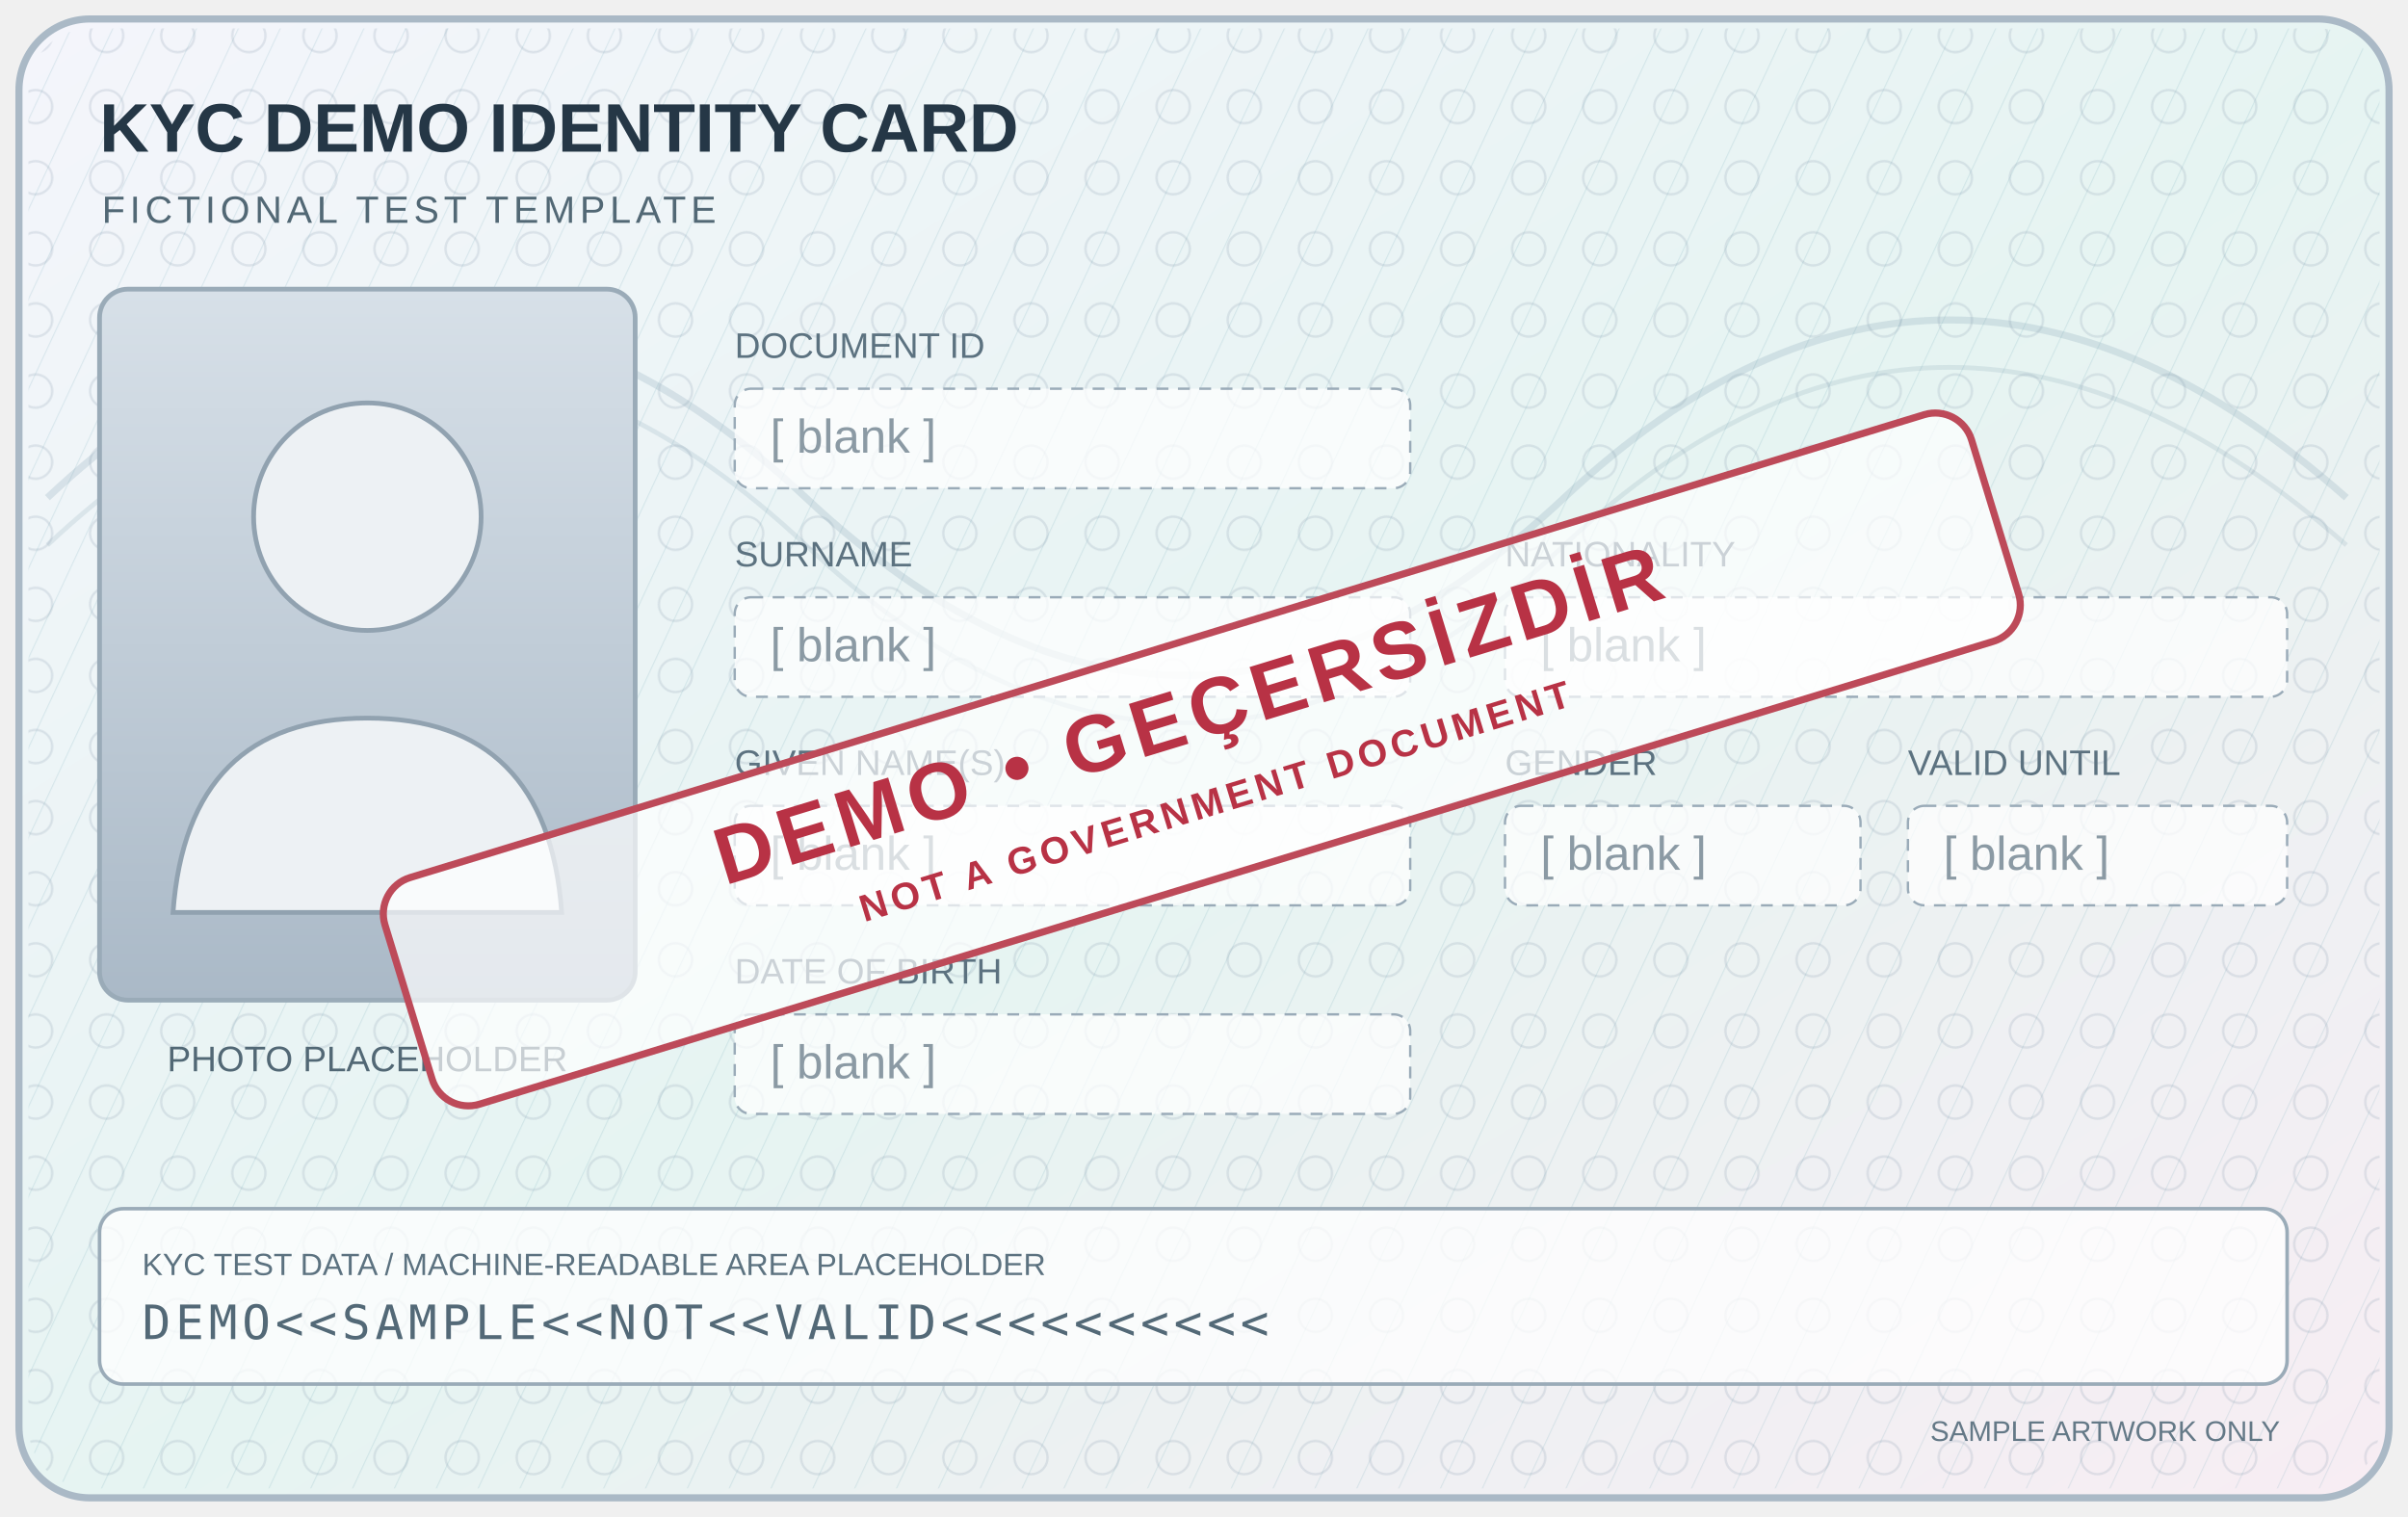
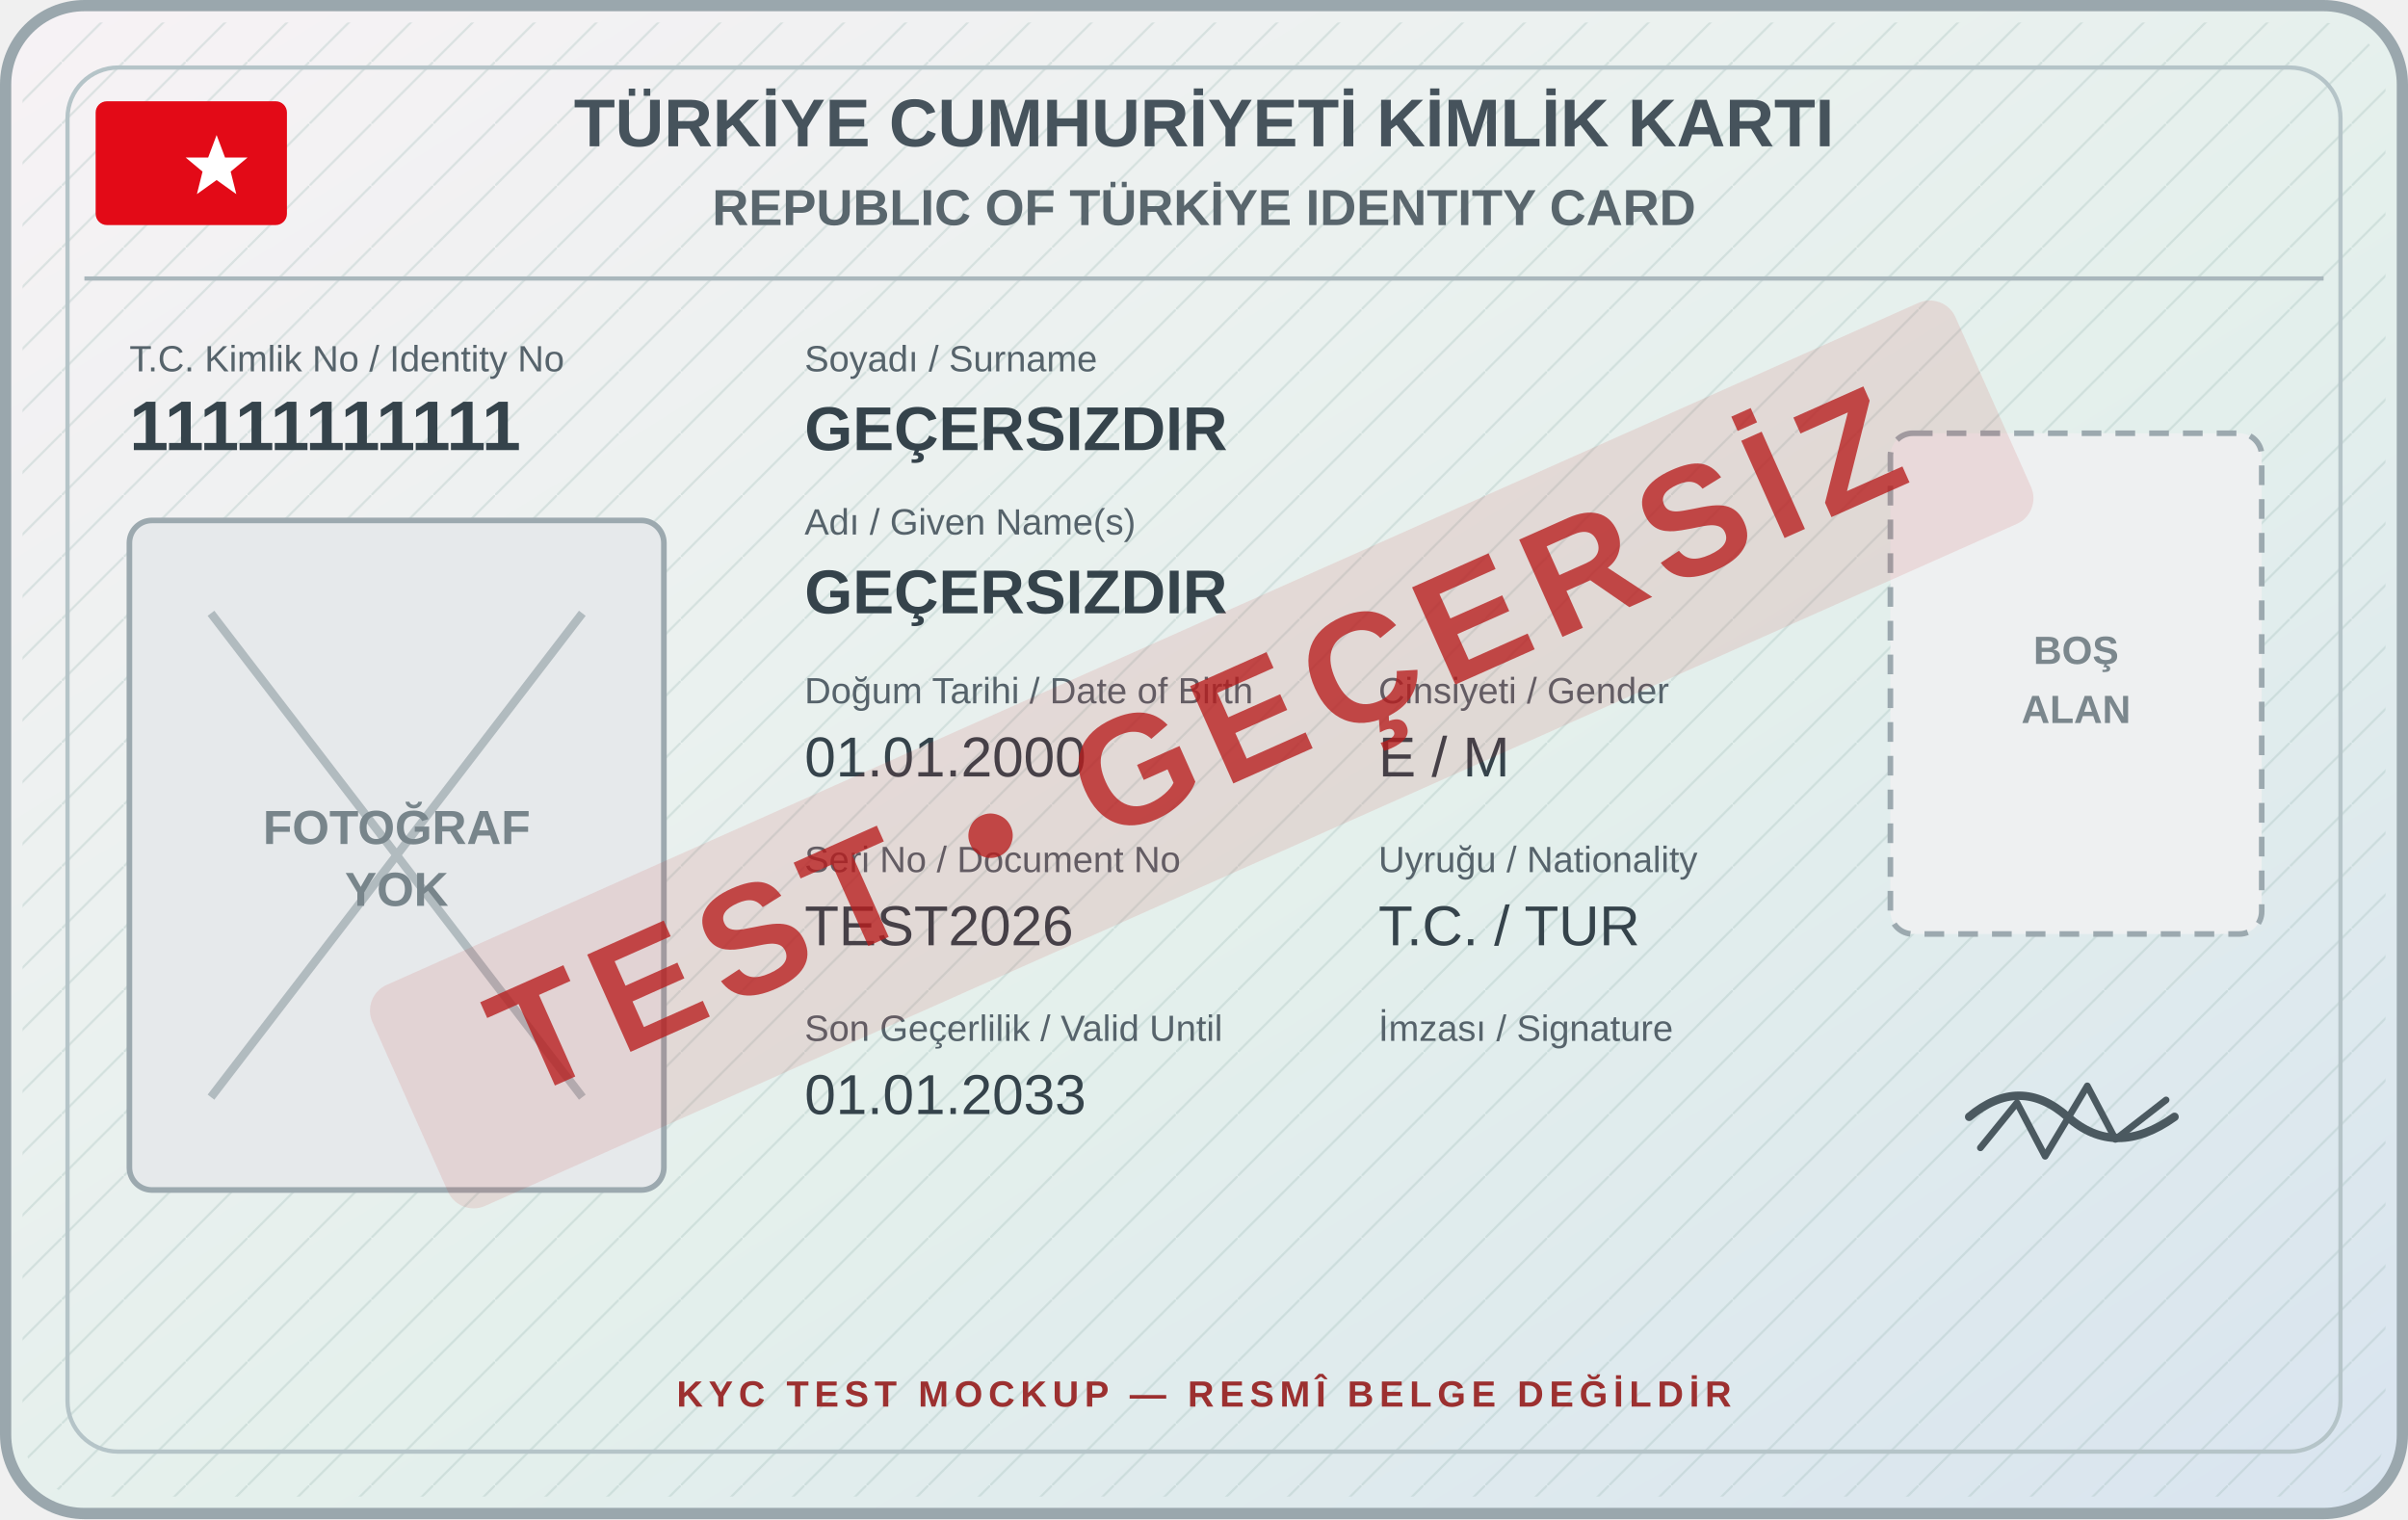
- <svg xmlns="http://www.w3.org/2000/svg" width="1016" height="640" viewBox="0 0 1016 640" role="img" aria-labelledby="title desc">
+ <svg xmlns="http://www.w3.org/2000/svg" width="856" height="540" viewBox="0 0 856 540">
  <defs>
    <linearGradient id="bg" x1="0" y1="0" x2="1" y2="1">
-       <stop offset="0" stop-color="#f4f5fb" />
-       <stop offset=".52" stop-color="#e6f4f2" />
-       <stop offset="1" stop-color="#f7edf3" />
+       <stop offset="0" stop-color="#f7f2f5" />
+       <stop offset="0.55" stop-color="#e4f0ec" />
+       <stop offset="1" stop-color="#d9e4ef" />
    </linearGradient>
-     <linearGradient id="photo" x1="0" y1="0" x2="0" y2="1">
-       <stop offset="0" stop-color="#d7e0e8" />
-       <stop offset="1" stop-color="#aab9c7" />
-     </linearGradient>
-     <pattern id="lines" width="16" height="16" patternUnits="userSpaceOnUse" patternTransform="rotate(25)">
-       <path d="M0 0V16" stroke="#4f91a2" stroke-width="1" opacity=".13" />
-     </pattern>
-     <pattern id="dots" width="30" height="30" patternUnits="userSpaceOnUse">
-       <circle cx="15" cy="15" r="7" fill="none" stroke="#8b9eb0" stroke-width="1" opacity=".22" />
+     <pattern id="lines" width="22" height="22" patternUnits="userSpaceOnUse">
+       <path d="M0 22 L22 0" stroke="#9bb8b4" stroke-width="0.8" opacity=".28" />
    </pattern>
  </defs>
-   <rect x="8" y="8" width="1000" height="624" rx="30" fill="url(#bg)" stroke="#aab9c6" stroke-width="3" />
-   <rect x="12" y="12" width="992" height="616" rx="26" fill="url(#lines)" />
-   <rect x="12" y="12" width="992" height="616" rx="26" fill="url(#dots)" />
-   <path d="M20 210 Q180 60 340 210 T660 210 T990 210" fill="none" stroke="#7c9cae" stroke-width="3" opacity=".22" />
-   <path d="M20 230 Q180 80 340 230 T660 230 T990 230" fill="none" stroke="#7c9cae" stroke-width="2" opacity=".18" />
-   <text x="42" y="64" font-family="Arial, Helvetica, sans-serif" font-size="29" font-weight="700" fill="#253746">KYC DEMO IDENTITY CARD</text>
-   <text x="43" y="94" font-family="Arial, Helvetica, sans-serif" font-size="16" letter-spacing="2" fill="#526875">FICTIONAL TEST TEMPLATE</text>
-   <rect x="42" y="122" width="226" height="300" rx="12" fill="url(#photo)" stroke="#9aabb8" stroke-width="2" />
-   <circle cx="155" cy="218" r="48" fill="#edf1f4" stroke="#91a2b0" stroke-width="2" />
-   <path d="M73 385 Q79 303 155 303 Q231 303 237 385 Z" fill="#edf1f4" stroke="#91a2b0" stroke-width="2" />
-   <text x="155" y="452" font-family="Arial, Helvetica, sans-serif" font-size="15" text-anchor="middle" fill="#526875">PHOTO PLACEHOLDER</text>
-   <g font-family="Arial, Helvetica, sans-serif" fill="#263b49">
-     <text x="310" y="151" font-size="15" fill="#5c7280">DOCUMENT ID</text>
-     <rect x="310" y="164" width="285" height="42" rx="7" fill="#ffffff" fill-opacity=".72" stroke="#9aabb8" stroke-dasharray="5 4" />
-     <text x="325" y="191" font-size="20" fill="#8b9aa4">[ blank ]</text>
-     <text x="310" y="239" font-size="15" fill="#5c7280">SURNAME</text>
-     <rect x="310" y="252" width="285" height="42" rx="7" fill="#ffffff" fill-opacity=".72" stroke="#9aabb8" stroke-dasharray="5 4" />
-     <text x="325" y="279" font-size="20" fill="#8b9aa4">[ blank ]</text>
-     <text x="310" y="327" font-size="15" fill="#5c7280">GIVEN NAME(S)</text>
-     <rect x="310" y="340" width="285" height="42" rx="7" fill="#ffffff" fill-opacity=".72" stroke="#9aabb8" stroke-dasharray="5 4" />
-     <text x="325" y="367" font-size="20" fill="#8b9aa4">[ blank ]</text>
-     <text x="310" y="415" font-size="15" fill="#5c7280">DATE OF BIRTH</text>
-     <rect x="310" y="428" width="285" height="42" rx="7" fill="#ffffff" fill-opacity=".72" stroke="#9aabb8" stroke-dasharray="5 4" />
-     <text x="325" y="455" font-size="20" fill="#8b9aa4">[ blank ]</text>
-     <text x="635" y="239" font-size="15" fill="#5c7280">NATIONALITY</text>
-     <rect x="635" y="252" width="330" height="42" rx="7" fill="#ffffff" fill-opacity=".72" stroke="#9aabb8" stroke-dasharray="5 4" />
-     <text x="650" y="279" font-size="20" fill="#8b9aa4">[ blank ]</text>
-     <text x="635" y="327" font-size="15" fill="#5c7280">GENDER</text>
-     <rect x="635" y="340" width="150" height="42" rx="7" fill="#ffffff" fill-opacity=".72" stroke="#9aabb8" stroke-dasharray="5 4" />
-     <text x="650" y="367" font-size="20" fill="#8b9aa4">[ blank ]</text>
-     <text x="805" y="327" font-size="15" fill="#5c7280">VALID UNTIL</text>
-     <rect x="805" y="340" width="160" height="42" rx="7" fill="#ffffff" fill-opacity=".72" stroke="#9aabb8" stroke-dasharray="5 4" />
-     <text x="820" y="367" font-size="20" fill="#8b9aa4">[ blank ]</text>
+   <rect x="2" y="2" width="852" height="536" rx="28" fill="url(#bg)" stroke="#9aa7ad" stroke-width="4" />
+   <rect x="8" y="8" width="840" height="524" rx="23" fill="url(#lines)" />
+   <rect x="24" y="24" width="808" height="492" rx="18" fill="none" stroke="#b5c4c8" stroke-width="1.5" />
+   <g transform="translate(34 36)">
+     <rect width="68" height="44" rx="4" fill="#e30a17" />
+     <path d="M29 9 A13 13 0 1 0 29 35 A10 10 0 1 1 29 9" fill="#fff" />
+     <polygon points="43,12 46,20 54,20 48,25 50,33 43,28 36,33 38,25 32,20 40,20" fill="#fff" />
  </g>
-   <g transform="rotate(-17 510 330)">
-     <rect x="160" y="270" width="700" height="100" rx="16" fill="#ffffff" fill-opacity=".68" stroke="#bd4a59" stroke-width="3" />
-     <text x="510" y="312" text-anchor="middle" font-family="Arial, Helvetica, sans-serif" font-size="34" font-weight="800" letter-spacing="3" fill="#b83245">DEMO • GEÇERSİZDİR</text>
-     <text x="510" y="344" text-anchor="middle" font-family="Arial, Helvetica, sans-serif" font-size="16" font-weight="700" letter-spacing="2" fill="#b83245">NOT A GOVERNMENT DOCUMENT</text>
+   <text x="428" y="52" text-anchor="middle" font-family="Arial, sans-serif" font-size="24" font-weight="700" fill="#46535c">TÜRKİYE CUMHURİYETİ KİMLİK KARTI</text>
+   <text x="428" y="80" text-anchor="middle" font-family="Arial, sans-serif" font-size="18" font-weight="600" fill="#59666d">REPUBLIC OF TÜRKİYE IDENTITY CARD</text>
+   <line x1="30" y1="99" x2="826" y2="99" stroke="#a9b7bc" stroke-width="1.5" />
+   <g font-family="Arial, sans-serif" fill="#56636b">
+     <text x="46" y="132" font-size="13">T.C. Kimlik No / Identity No</text>
+     <text x="46" y="160" font-size="25" font-weight="600" fill="#35434b">11111111111</text>
+     <text x="286" y="132" font-size="13">Soyadı / Surname</text>
+     <text x="286" y="160" font-size="22" font-weight="600" fill="#35434b">GEÇERSIZDIR</text>
+     <text x="286" y="190" font-size="13">Adı / Given Name(s)</text>
+     <text x="286" y="218" font-size="22" font-weight="600" fill="#35434b">GEÇERSIZDIR</text>
+     <text x="286" y="250" font-size="13">Doğum Tarihi / Date of Birth</text>
+     <text x="286" y="276" font-size="20" fill="#35434b">01.01.2000</text>
+     <text x="490" y="250" font-size="13">Cinsiyeti / Gender</text>
+     <text x="490" y="276" font-size="20" fill="#35434b">E / M</text>
+     <text x="286" y="310" font-size="13">Seri No / Document No</text>
+     <text x="286" y="336" font-size="20" fill="#35434b">TEST2026</text>
+     <text x="490" y="310" font-size="13">Uyruğu / Nationality</text>
+     <text x="490" y="336" font-size="20" fill="#35434b">T.C. / TUR</text>
+     <text x="286" y="370" font-size="13">Son Geçerlilik / Valid Until</text>
+     <text x="286" y="396" font-size="20" fill="#35434b">01.01.2033</text>
+     <text x="490" y="370" font-size="13">İmzası / Signature</text>
  </g>
-   <rect x="42" y="510" width="923" height="74" rx="10" fill="#ffffff" fill-opacity=".75" stroke="#9aabb8" stroke-width="1.5" />
-   <text x="60" y="538" font-family="Arial, Helvetica, sans-serif" font-size="13" fill="#5c7280">KYC TEST DATA / MACHINE-READABLE AREA PLACEHOLDER</text>
-   <text x="60" y="565" font-family="monospace" font-size="20" letter-spacing="2" fill="#536977">DEMO&lt;&lt;SAMPLE&lt;&lt;NOT&lt;&lt;VALID&lt;&lt;&lt;&lt;&lt;&lt;&lt;&lt;&lt;&lt;</text>
-   <text x="962" y="608" text-anchor="end" font-family="Arial, Helvetica, sans-serif" font-size="12" fill="#647987">SAMPLE ARTWORK ONLY</text>
+   <rect x="46" y="185" width="190" height="238" rx="8" fill="#e6e9eb" stroke="#9ca9af" stroke-width="2" />
+   <g stroke="#a4afb4" stroke-width="3" opacity=".8">
+     <path d="M75 218 L207 390 M207 218 L75 390" />
+   </g>
+   <text x="141" y="300" text-anchor="middle" font-family="Arial, sans-serif" font-size="17" font-weight="700" fill="#78858b">FOTOĞRAF</text>
+   <text x="141" y="322" text-anchor="middle" font-family="Arial, sans-serif" font-size="17" font-weight="700" fill="#78858b">YOK</text>
+   <rect x="672" y="154" width="132" height="178" rx="8" fill="#eef0f1" stroke="#9ca9af" stroke-width="2" stroke-dasharray="7 5" />
+   <text x="738" y="236" text-anchor="middle" font-family="Arial, sans-serif" font-size="14" font-weight="700" fill="#7b878d">BOŞ</text>
+   <text x="738" y="257" text-anchor="middle" font-family="Arial, sans-serif" font-size="14" font-weight="700" fill="#7b878d">ALAN</text>
+   <path d="M700 397 Q718 382 735 397 T773 397" fill="none" stroke="#4b5960" stroke-width="3" stroke-linecap="round" />
+   <path d="M704 408 L717 392 L727 411 L742 386 L752 405 L770 391" fill="none" stroke="#4b5960" stroke-width="2.4" stroke-linecap="round" stroke-linejoin="round" />
+   <g transform="rotate(-24 428 270)">
+     <rect x="120" y="225" width="616" height="86" rx="10" fill="#c62828" opacity=".12" />
+     <text x="428" y="282" text-anchor="middle" font-family="Arial, sans-serif" font-size="55" font-weight="800" letter-spacing="5" fill="#b71c1c" opacity=".78">TEST • GEÇERSİZ</text>
+   </g>
+   <text x="428" y="500" text-anchor="middle" font-family="Arial, sans-serif" font-size="13" font-weight="700" letter-spacing="2" fill="#9c3030">KYC TEST MOCKUP — RESMÎ BELGE DEĞİLDİR</text>
</svg>
